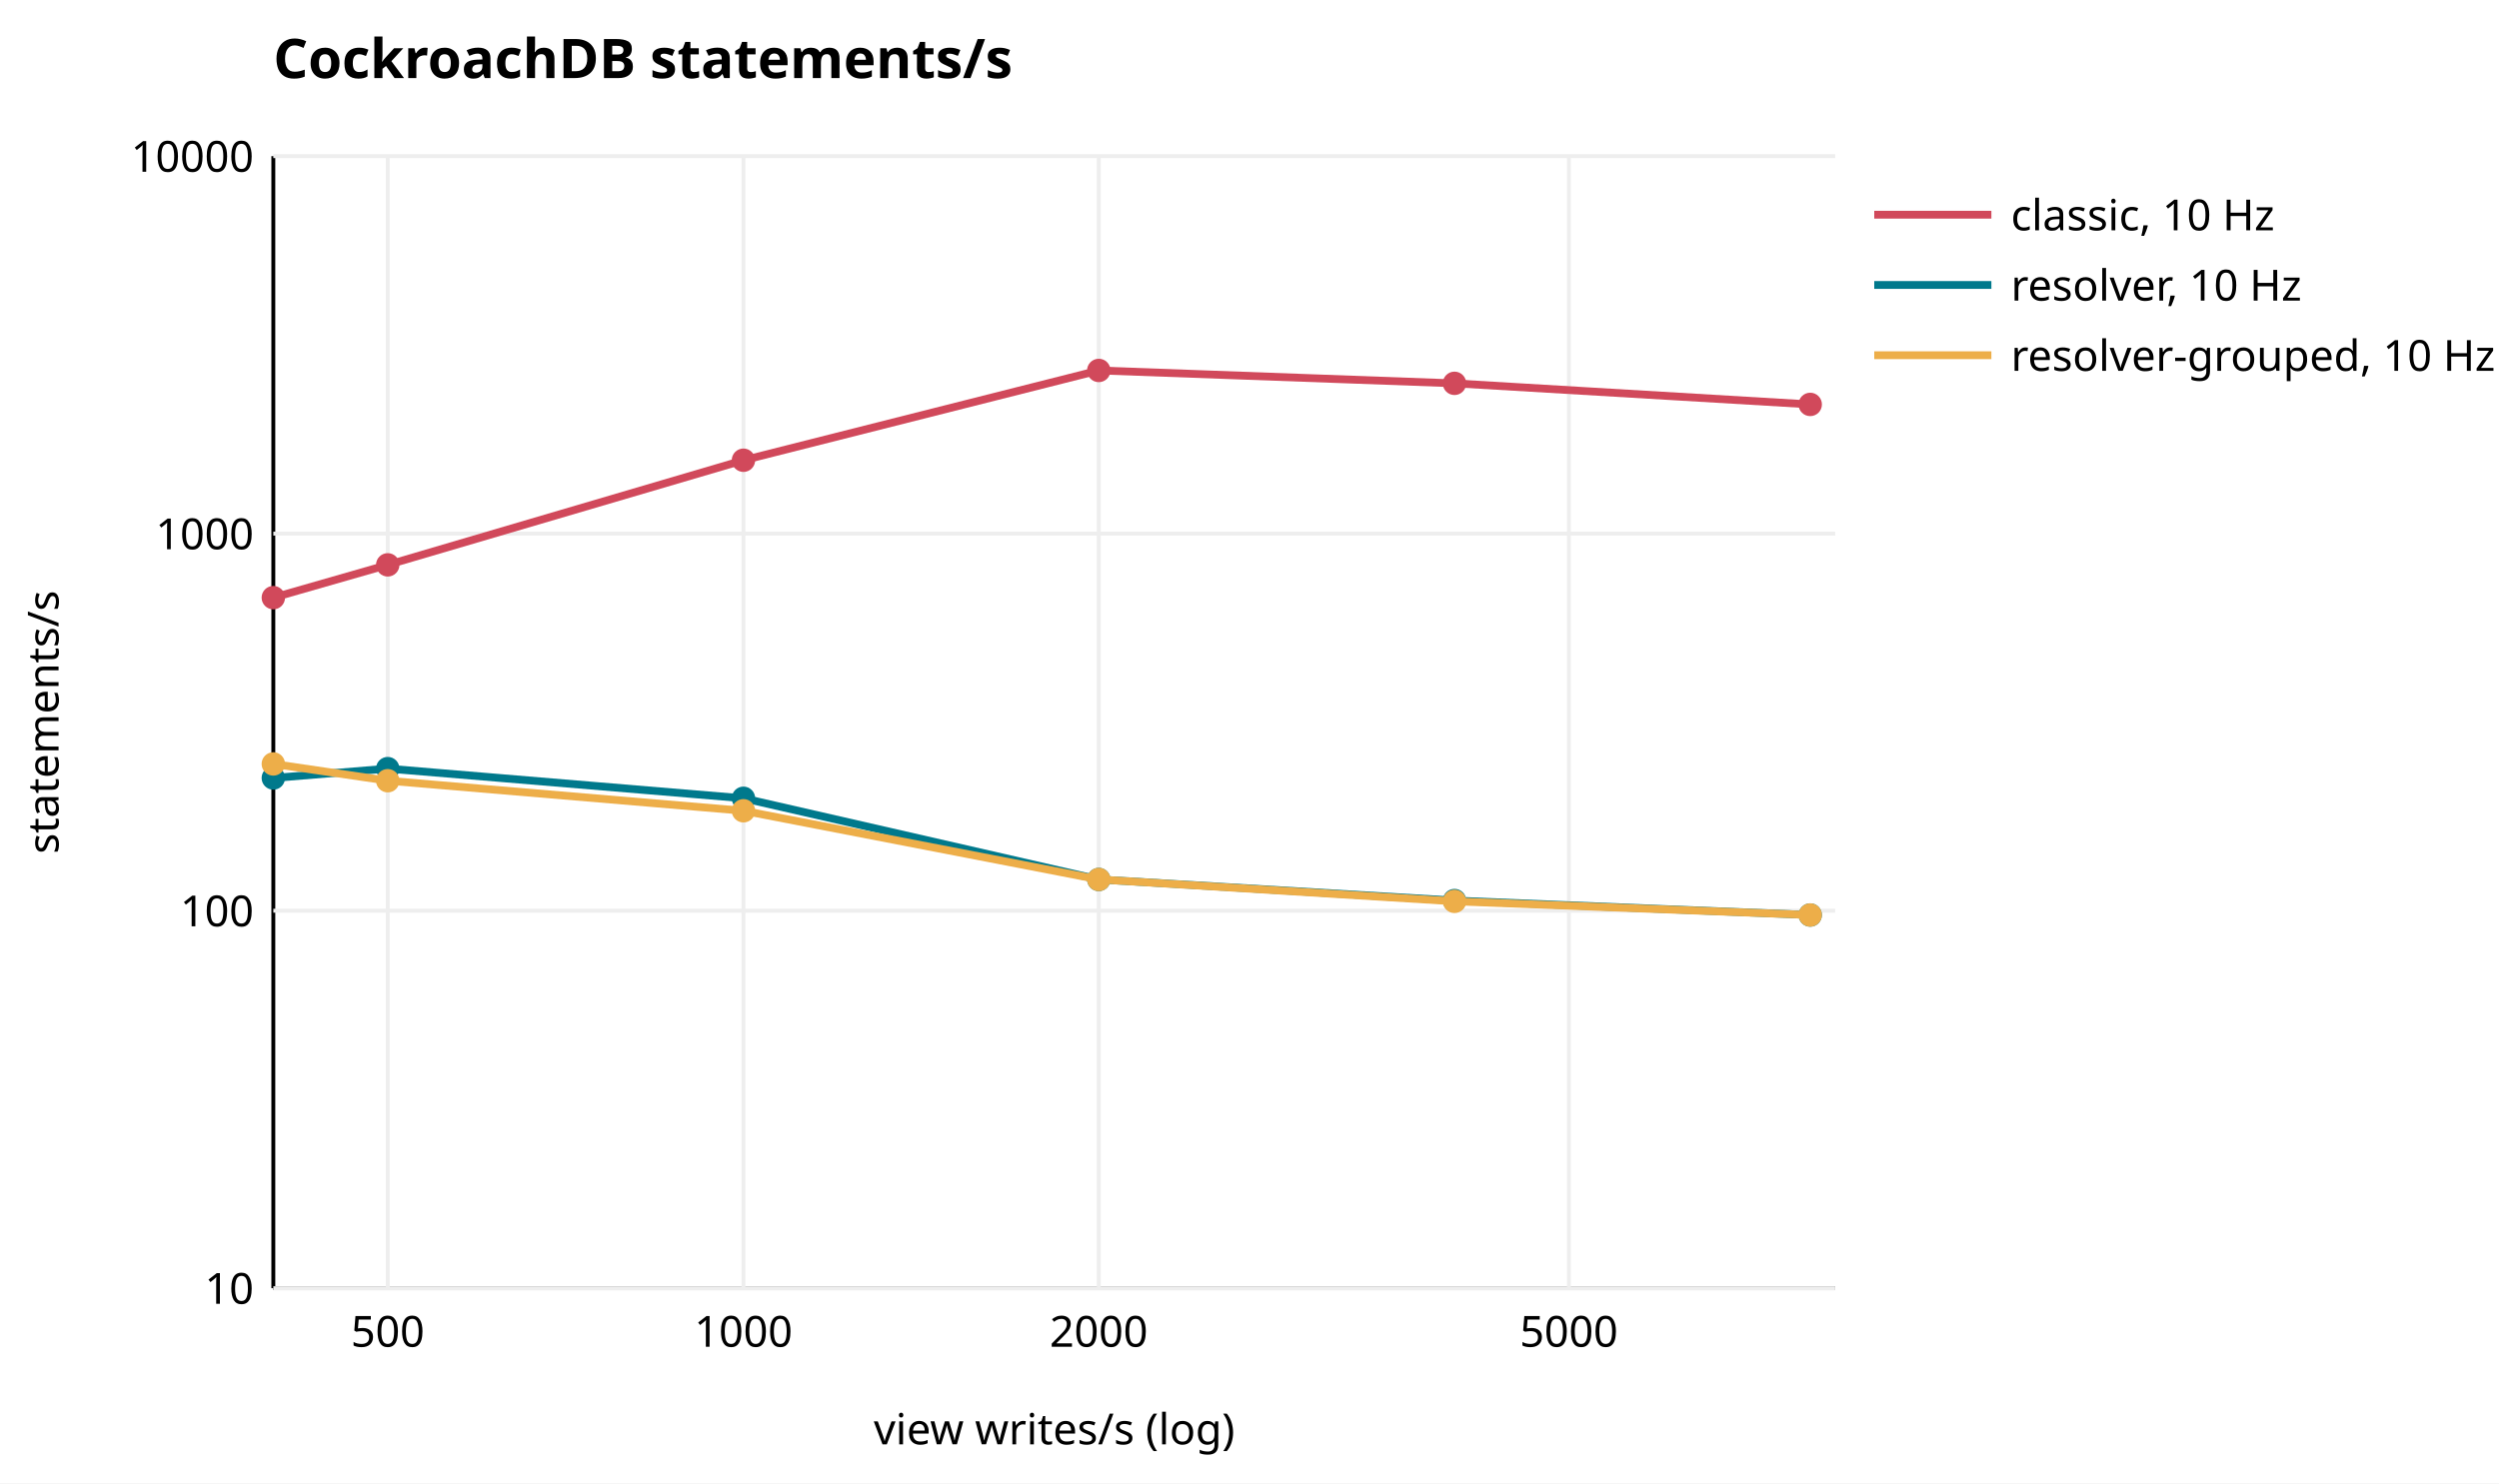
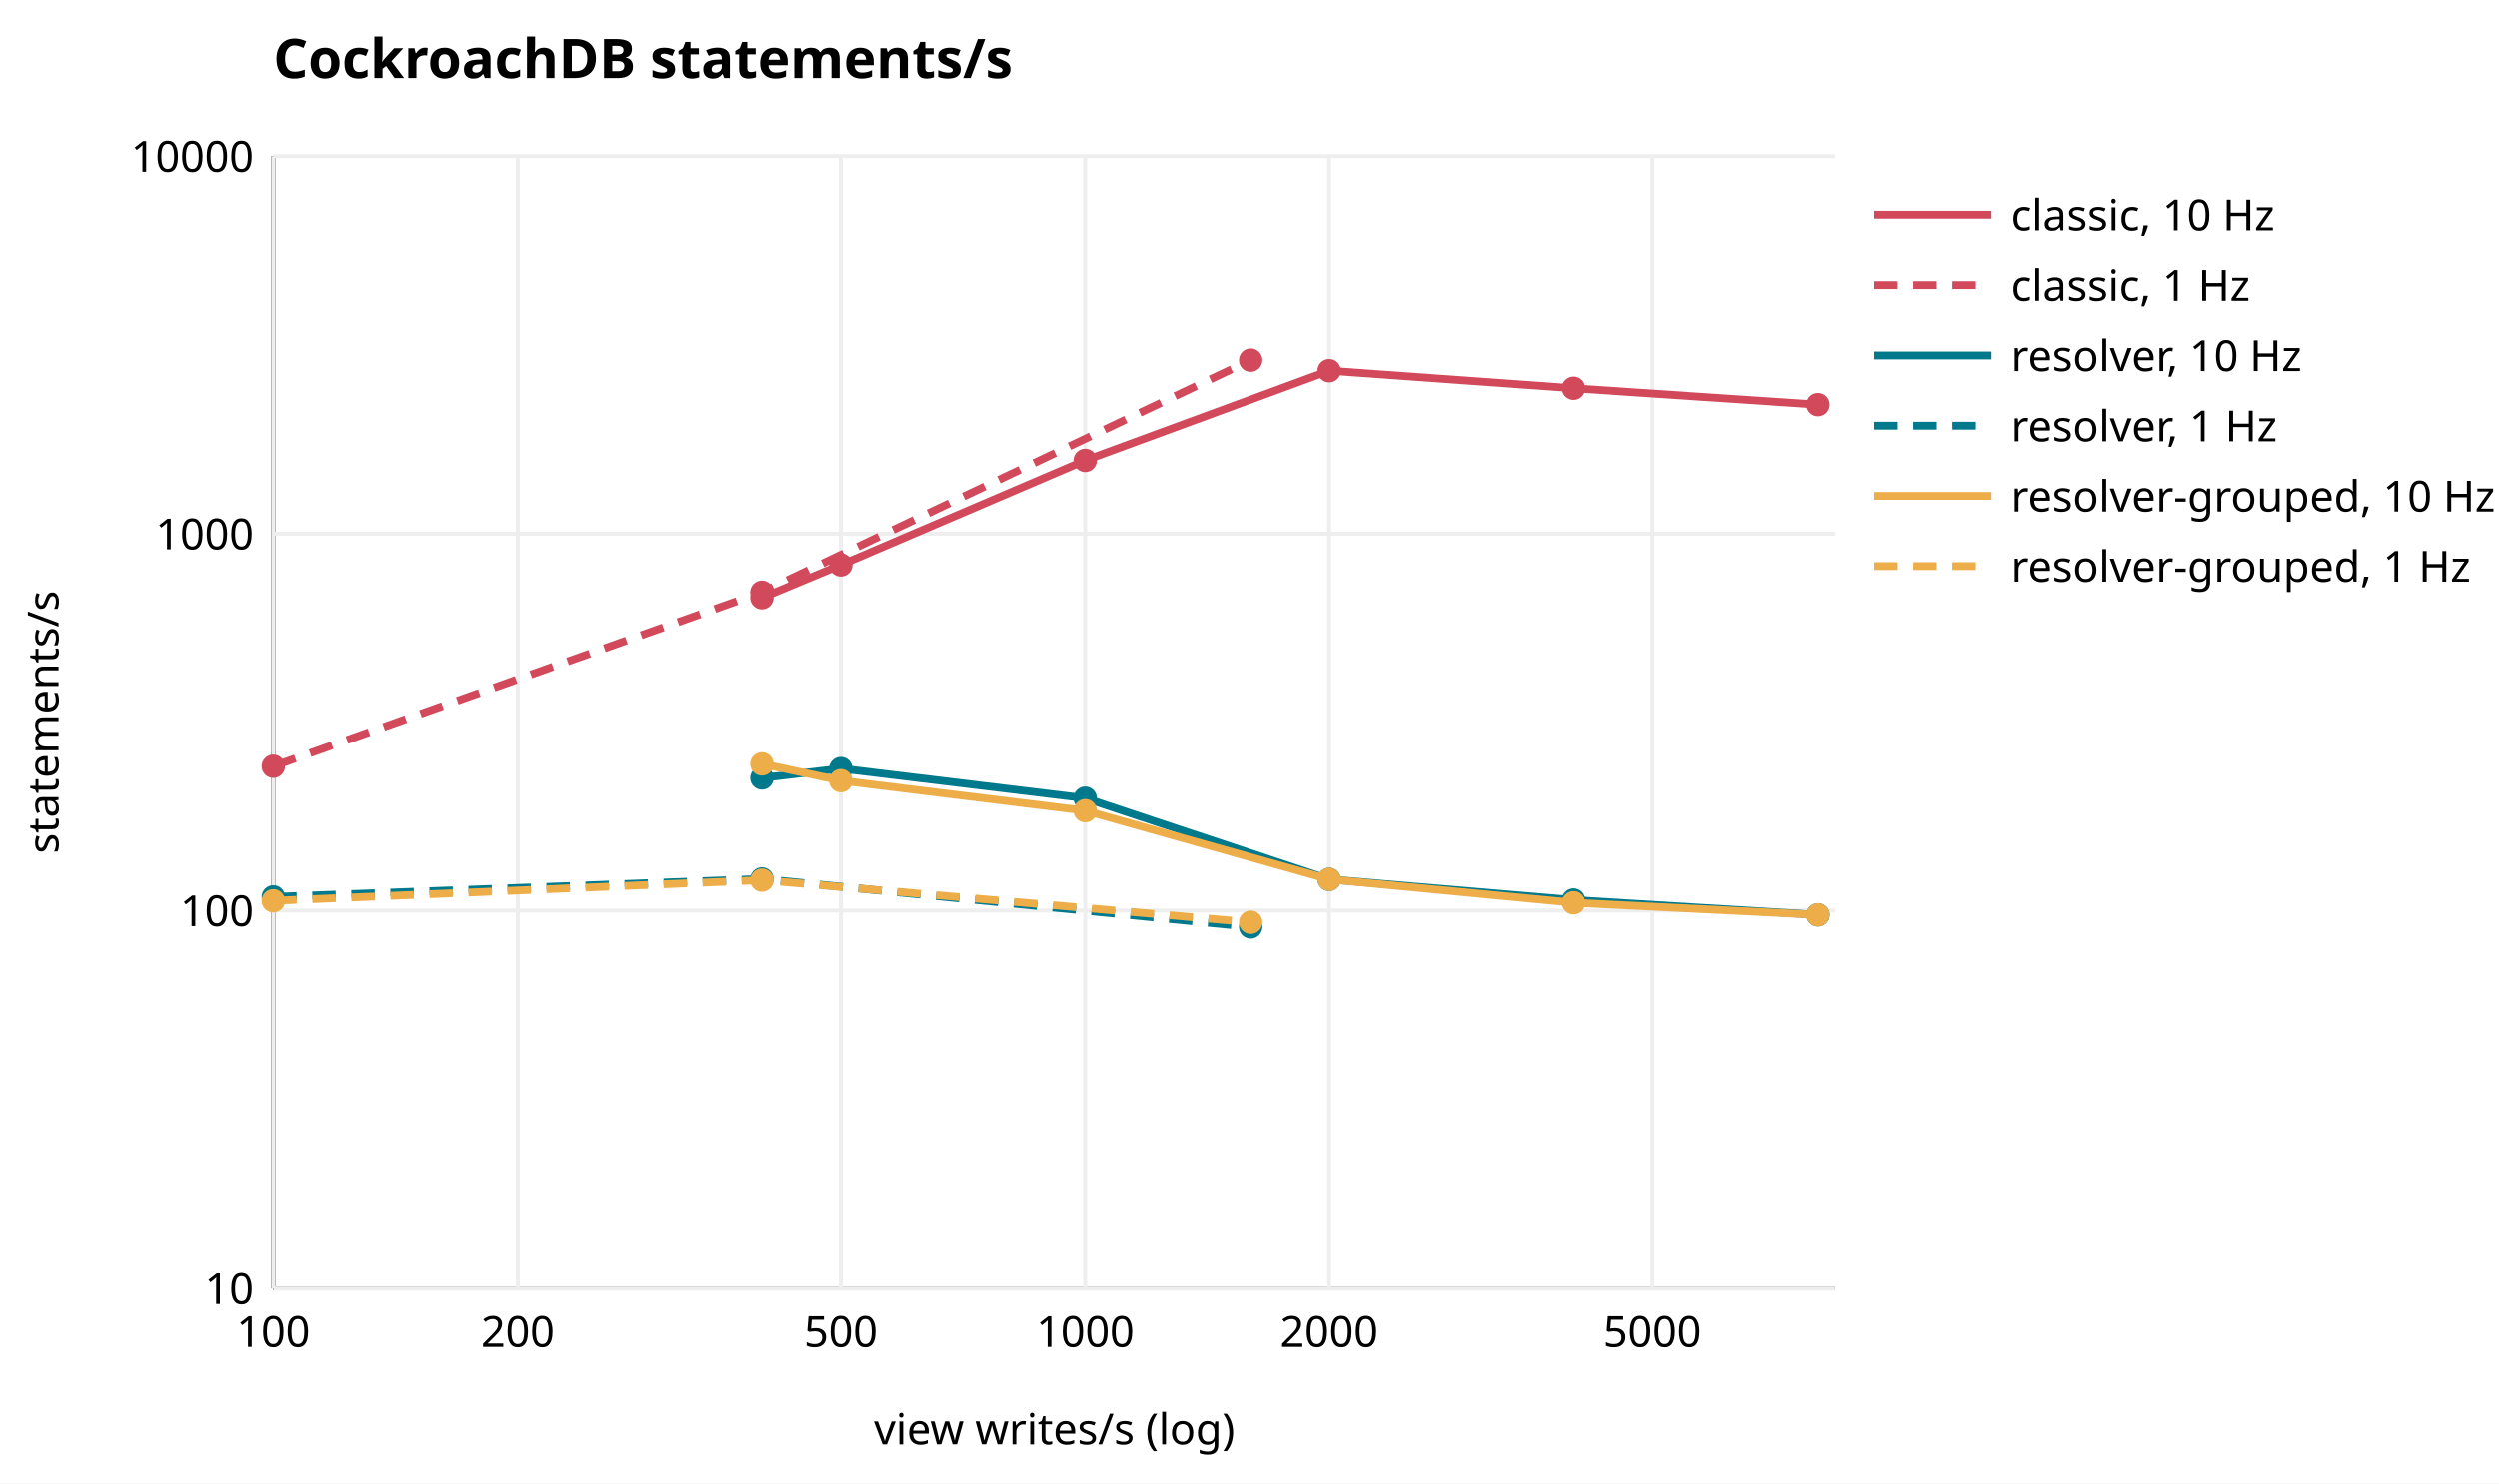
<svg xmlns="http://www.w3.org/2000/svg" width="640" height="380" font-family="sans-serif" font-size="11">
  <rect width="640" height="380" fill="white" />
  <text x="70" y="20" font-size="14" font-weight="bold">CockroachDB statements/s</text>
  <line x1="70" y1="330" x2="470" y2="330" stroke="black" />
  <line x1="70" y1="40" x2="70" y2="330" stroke="black" />
  <text x="270.0" y="370" text-anchor="middle">view writes/s (log)</text>
  <text x="15" y="185.0" transform="rotate(-90 15 185.0)" text-anchor="middle">statements/s</text>
-   <line x1="99.3" y1="330" x2="99.3" y2="40" stroke="#eee" />
-   <text x="99.3" y="345" text-anchor="middle">500</text>
-   <line x1="190.4" y1="330" x2="190.4" y2="40" stroke="#eee" />
-   <text x="190.4" y="345" text-anchor="middle">1000</text>
-   <line x1="281.4" y1="330" x2="281.4" y2="40" stroke="#eee" />
-   <text x="281.4" y="345" text-anchor="middle">2000</text>
-   <line x1="401.8" y1="330" x2="401.8" y2="40" stroke="#eee" />
-   <text x="401.8" y="345" text-anchor="middle">5000</text>
+   <line x1="70.0" y1="330" x2="70.0" y2="40" stroke="#eee" />
+   <text x="70.0" y="345" text-anchor="middle">100</text>
+   <line x1="132.6" y1="330" x2="132.6" y2="40" stroke="#eee" />
+   <text x="132.6" y="345" text-anchor="middle">200</text>
+   <line x1="215.3" y1="330" x2="215.3" y2="40" stroke="#eee" />
+   <text x="215.3" y="345" text-anchor="middle">500</text>
+   <line x1="277.9" y1="330" x2="277.9" y2="40" stroke="#eee" />
+   <text x="277.9" y="345" text-anchor="middle">1000</text>
+   <line x1="340.4" y1="330" x2="340.4" y2="40" stroke="#eee" />
+   <text x="340.4" y="345" text-anchor="middle">2000</text>
+   <line x1="423.2" y1="330" x2="423.2" y2="40" stroke="#eee" />
+   <text x="423.2" y="345" text-anchor="middle">5000</text>
  <line x1="70" y1="330.0" x2="470" y2="330.0" stroke="#eee" />
  <text x="65" y="334.0" text-anchor="end">10</text>
  <line x1="70" y1="233.3" x2="470" y2="233.3" stroke="#eee" />
  <text x="65" y="237.3" text-anchor="end">100</text>
  <line x1="70" y1="136.7" x2="470" y2="136.7" stroke="#eee" />
  <text x="65" y="140.7" text-anchor="end">1000</text>
  <line x1="70" y1="40.0" x2="470" y2="40.0" stroke="#eee" />
  <text x="65" y="44.0" text-anchor="end">10000</text>
-   <path d="M70.0,153.1 L99.3,144.7 L190.4,117.9 L281.4,94.9 L372.5,98.2 L463.6,103.6" fill="none" stroke="#d1495b" stroke-width="2" stroke-dasharray="" />
-   <circle cx="70.0" cy="153.1" r="3" fill="#d1495b" />
-   <circle cx="99.3" cy="144.7" r="3" fill="#d1495b" />
-   <circle cx="190.4" cy="117.9" r="3" fill="#d1495b" />
-   <circle cx="281.4" cy="94.9" r="3" fill="#d1495b" />
-   <circle cx="372.5" cy="98.2" r="3" fill="#d1495b" />
-   <circle cx="463.6" cy="103.6" r="3" fill="#d1495b" />
+   <path d="M195.1,153.1 L215.3,144.7 L277.9,117.9 L340.4,94.9 L403.0,99.4 L465.6,103.6" fill="none" stroke="#d1495b" stroke-width="2" stroke-dasharray="" />
+   <circle cx="195.1" cy="153.1" r="3" fill="#d1495b" />
+   <circle cx="215.3" cy="144.7" r="3" fill="#d1495b" />
+   <circle cx="277.9" cy="117.9" r="3" fill="#d1495b" />
+   <circle cx="340.4" cy="94.9" r="3" fill="#d1495b" />
+   <circle cx="403.0" cy="99.4" r="3" fill="#d1495b" />
+   <circle cx="465.6" cy="103.6" r="3" fill="#d1495b" />
  <line x1="480" y1="55" x2="510" y2="55" stroke="#d1495b" stroke-width="2" stroke-dasharray="" />
  <text x="515" y="59">classic, 10 Hz</text>
-   <path d="M70.0,199.3 L99.3,196.9 L190.4,204.5 L281.4,225.3 L372.5,230.7 L463.6,234.4" fill="none" stroke="#00798c" stroke-width="2" stroke-dasharray="" />
-   <circle cx="70.0" cy="199.3" r="3" fill="#00798c" />
-   <circle cx="99.3" cy="196.9" r="3" fill="#00798c" />
-   <circle cx="190.4" cy="204.5" r="3" fill="#00798c" />
-   <circle cx="281.4" cy="225.3" r="3" fill="#00798c" />
-   <circle cx="372.5" cy="230.7" r="3" fill="#00798c" />
-   <circle cx="463.6" cy="234.4" r="3" fill="#00798c" />
-   <line x1="480" y1="73" x2="510" y2="73" stroke="#00798c" stroke-width="2" stroke-dasharray="" />
-   <text x="515" y="77">resolver, 10 Hz</text>
-   <path d="M70.0,195.7 L99.3,200.0 L190.4,207.7 L281.4,225.3 L372.5,230.9 L463.6,234.4" fill="none" stroke="#edae49" stroke-width="2" stroke-dasharray="" />
-   <circle cx="70.0" cy="195.7" r="3" fill="#edae49" />
-   <circle cx="99.3" cy="200.0" r="3" fill="#edae49" />
-   <circle cx="190.4" cy="207.7" r="3" fill="#edae49" />
-   <circle cx="281.4" cy="225.3" r="3" fill="#edae49" />
-   <circle cx="372.5" cy="230.9" r="3" fill="#edae49" />
-   <circle cx="463.6" cy="234.4" r="3" fill="#edae49" />
-   <line x1="480" y1="91" x2="510" y2="91" stroke="#edae49" stroke-width="2" stroke-dasharray="" />
-   <text x="515" y="95">resolver-grouped, 10 Hz</text>
+   <path d="M70.0,196.3 L195.1,151.7 L320.3,92.2" fill="none" stroke="#d1495b" stroke-width="2" stroke-dasharray="6 4" />
+   <circle cx="70.0" cy="196.3" r="3" fill="#d1495b" />
+   <circle cx="195.1" cy="151.7" r="3" fill="#d1495b" />
+   <circle cx="320.3" cy="92.2" r="3" fill="#d1495b" />
+   <line x1="480" y1="73" x2="510" y2="73" stroke="#d1495b" stroke-width="2" stroke-dasharray="6 4" />
+   <text x="515" y="77">classic, 1 Hz</text>
+   <path d="M195.1,199.3 L215.3,196.9 L277.9,204.5 L340.4,225.3 L403.0,230.6 L465.6,234.4" fill="none" stroke="#00798c" stroke-width="2" stroke-dasharray="" />
+   <circle cx="195.1" cy="199.3" r="3" fill="#00798c" />
+   <circle cx="215.3" cy="196.9" r="3" fill="#00798c" />
+   <circle cx="277.9" cy="204.5" r="3" fill="#00798c" />
+   <circle cx="340.4" cy="225.3" r="3" fill="#00798c" />
+   <circle cx="403.0" cy="230.6" r="3" fill="#00798c" />
+   <circle cx="465.6" cy="234.4" r="3" fill="#00798c" />
+   <line x1="480" y1="91" x2="510" y2="91" stroke="#00798c" stroke-width="2" stroke-dasharray="" />
+   <text x="515" y="95">resolver, 10 Hz</text>
+   <path d="M70.0,229.8 L195.1,225.2 L320.3,237.5" fill="none" stroke="#00798c" stroke-width="2" stroke-dasharray="6 4" />
+   <circle cx="70.0" cy="229.8" r="3" fill="#00798c" />
+   <circle cx="195.1" cy="225.2" r="3" fill="#00798c" />
+   <circle cx="320.3" cy="237.5" r="3" fill="#00798c" />
+   <line x1="480" y1="109" x2="510" y2="109" stroke="#00798c" stroke-width="2" stroke-dasharray="6 4" />
+   <text x="515" y="113">resolver, 1 Hz</text>
+   <path d="M195.1,195.7 L215.3,200.0 L277.9,207.7 L340.4,225.3 L403.0,231.3 L465.6,234.4" fill="none" stroke="#edae49" stroke-width="2" stroke-dasharray="" />
+   <circle cx="195.1" cy="195.7" r="3" fill="#edae49" />
+   <circle cx="215.3" cy="200.0" r="3" fill="#edae49" />
+   <circle cx="277.9" cy="207.7" r="3" fill="#edae49" />
+   <circle cx="340.4" cy="225.3" r="3" fill="#edae49" />
+   <circle cx="403.0" cy="231.3" r="3" fill="#edae49" />
+   <circle cx="465.6" cy="234.4" r="3" fill="#edae49" />
+   <line x1="480" y1="127" x2="510" y2="127" stroke="#edae49" stroke-width="2" stroke-dasharray="" />
+   <text x="515" y="131">resolver-grouped, 10 Hz</text>
+   <path d="M70.0,230.8 L195.1,225.5 L320.3,236.3" fill="none" stroke="#edae49" stroke-width="2" stroke-dasharray="6 4" />
+   <circle cx="70.0" cy="230.8" r="3" fill="#edae49" />
+   <circle cx="195.1" cy="225.5" r="3" fill="#edae49" />
+   <circle cx="320.3" cy="236.3" r="3" fill="#edae49" />
+   <line x1="480" y1="145" x2="510" y2="145" stroke="#edae49" stroke-width="2" stroke-dasharray="6 4" />
+   <text x="515" y="149">resolver-grouped, 1 Hz</text>
</svg>
